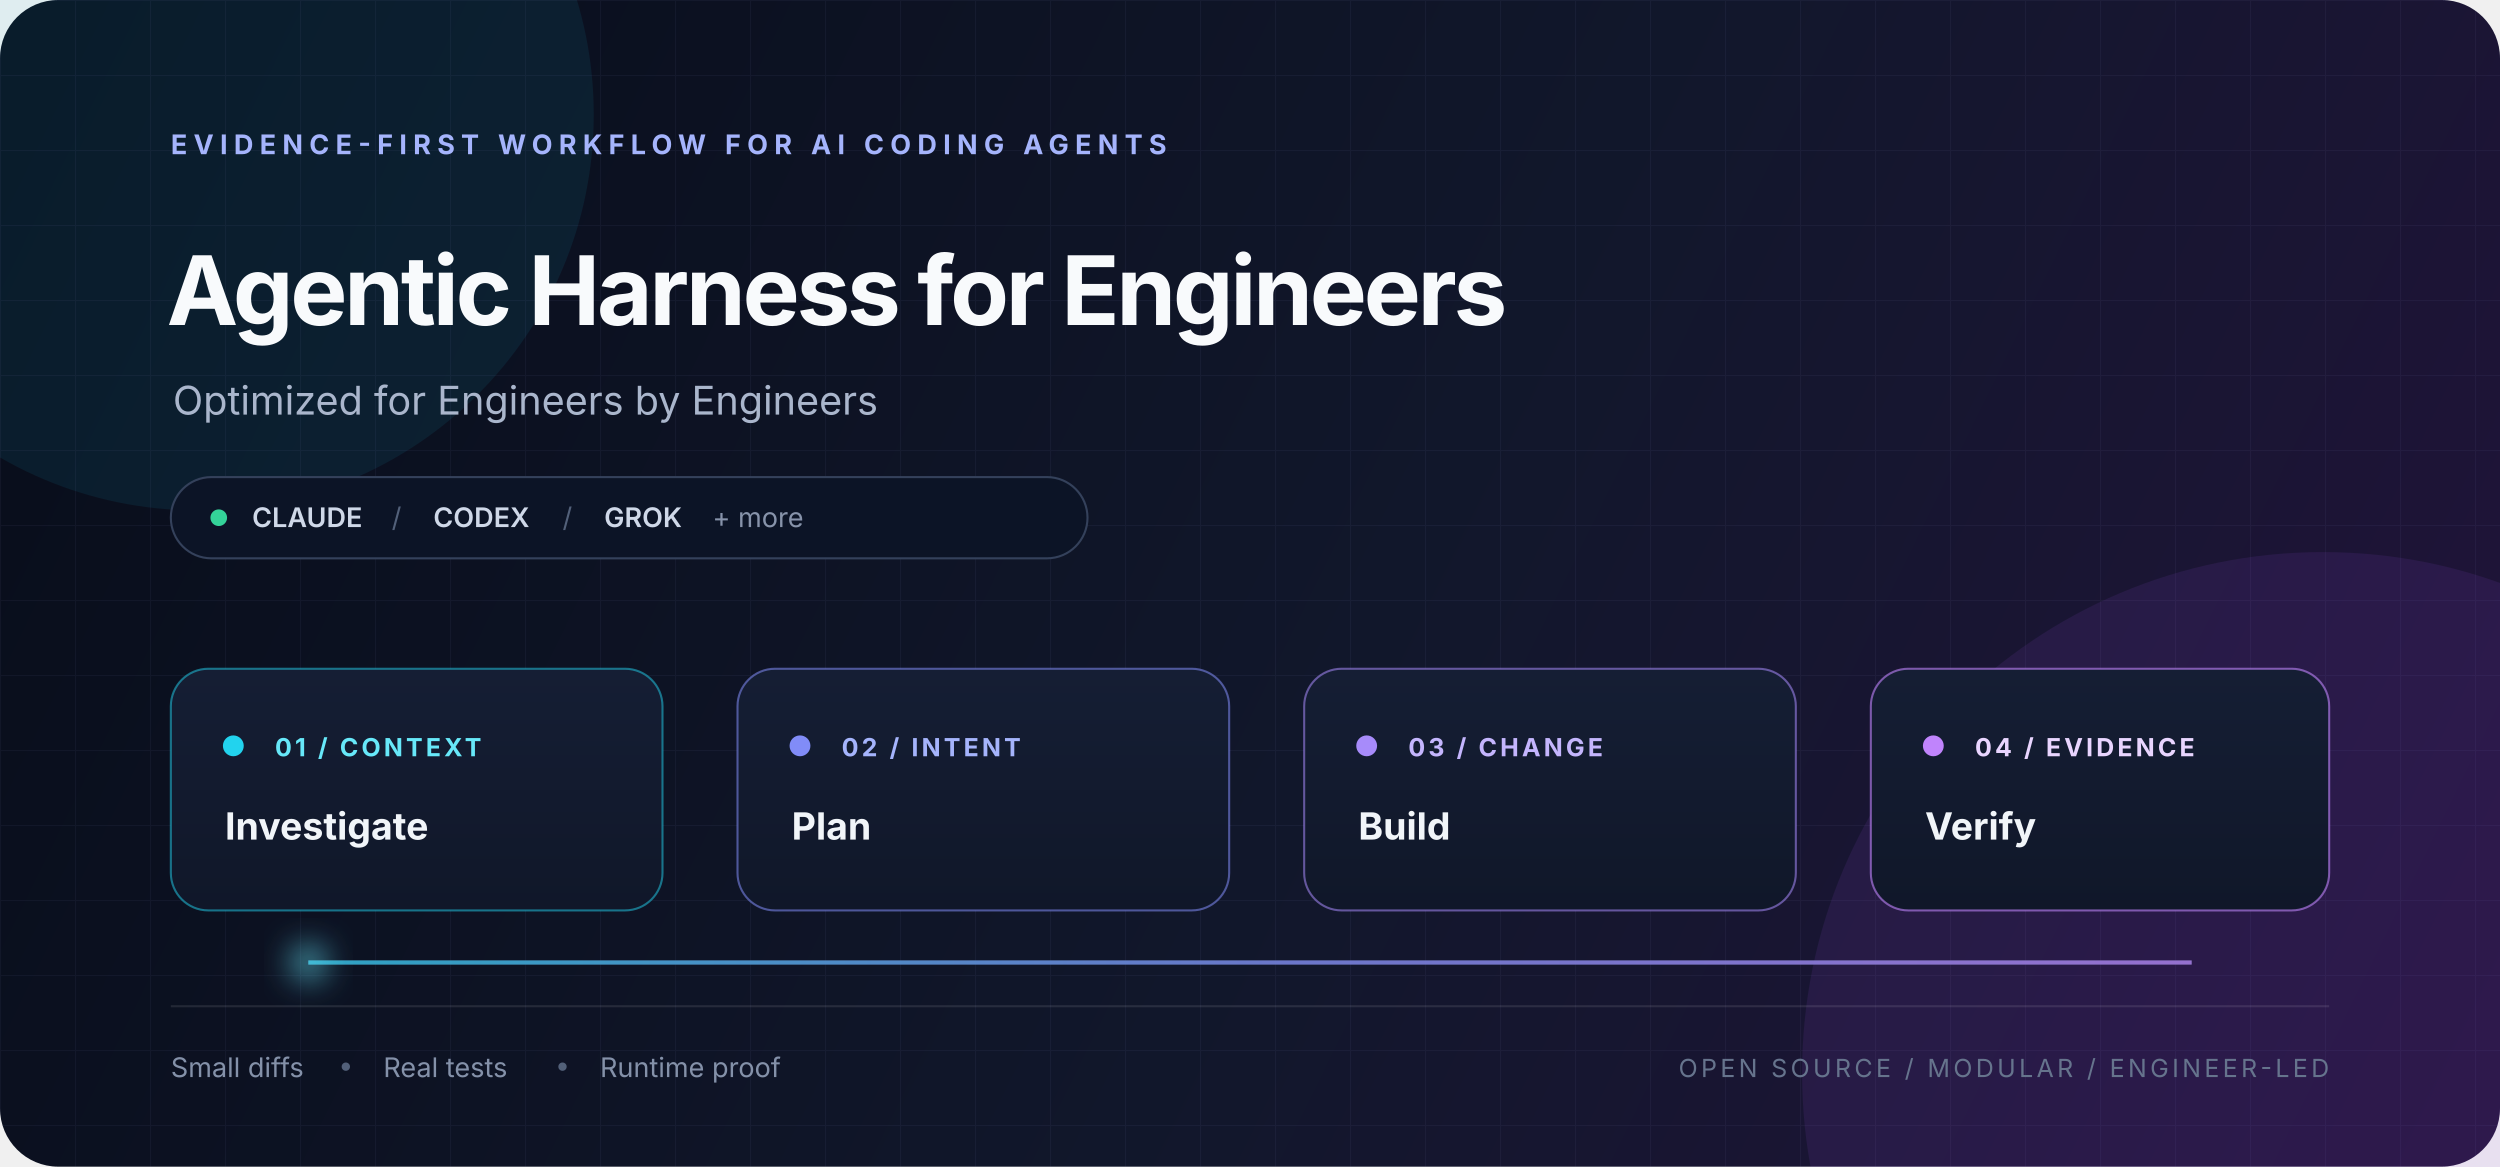
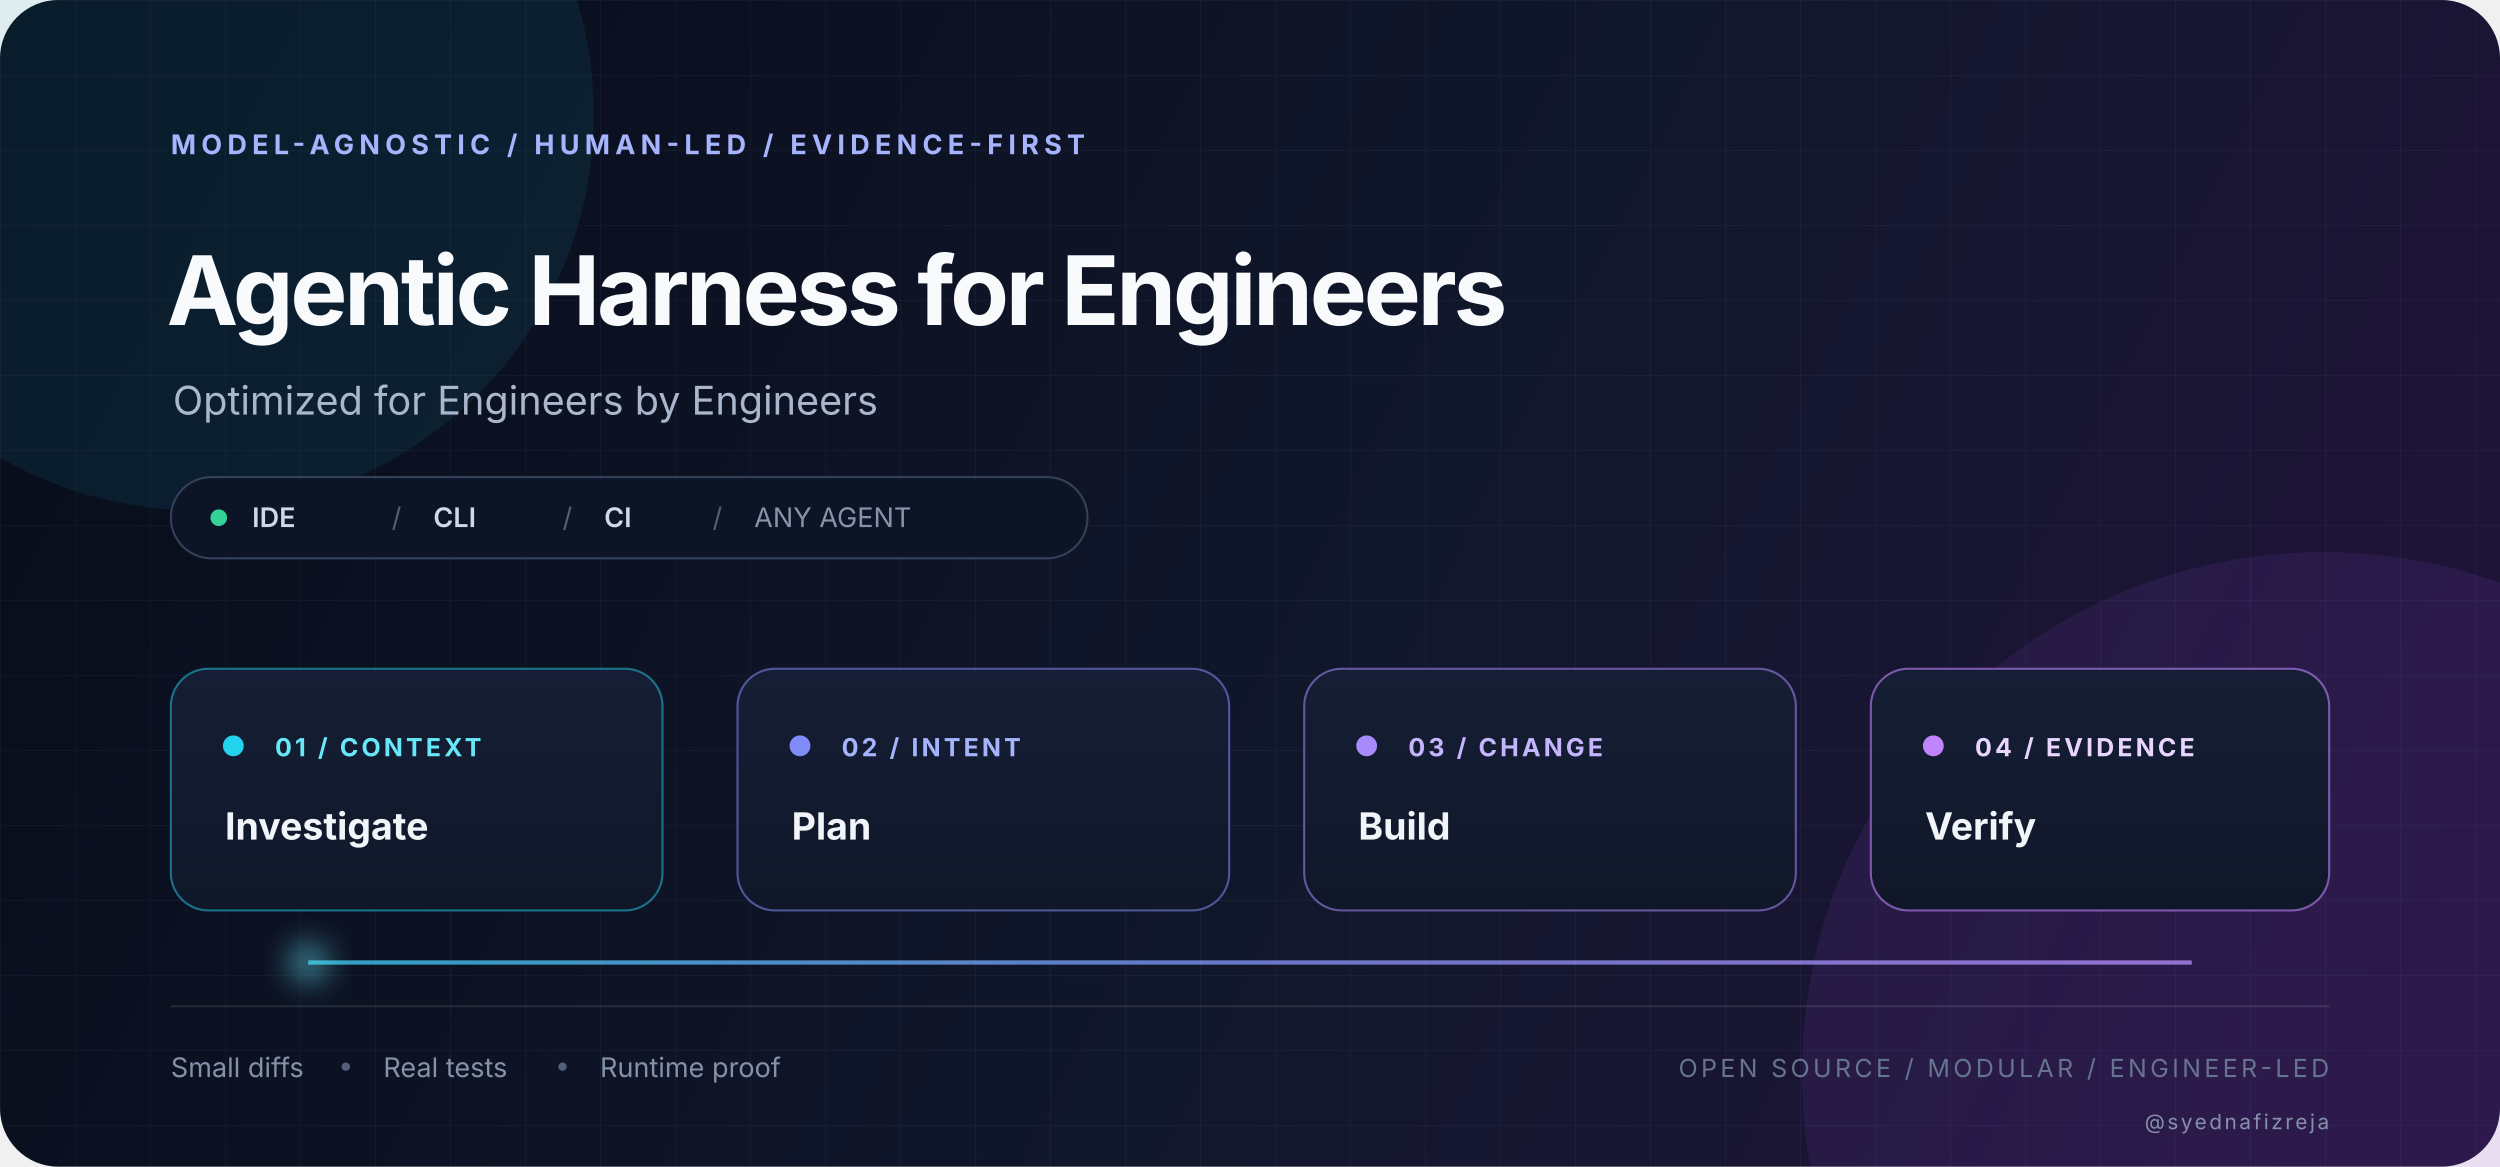
- <svg xmlns="http://www.w3.org/2000/svg" width="1200" height="560" viewBox="0 0 1200 560" fill="none">
+ <svg xmlns="http://www.w3.org/2000/svg" width="1200" height="560" viewBox="0 0 1200 560" fill="none" role="img" aria-labelledby="hero-title hero-description">
  <defs>
    <linearGradient id="bg" x1="30" y1="0" x2="1170" y2="560" gradientUnits="userSpaceOnUse">
      <stop stop-color="#080D1A" />
      <stop offset=".55" stop-color="#11172B" />
      <stop offset="1" stop-color="#21133A" />
    </linearGradient>
    <linearGradient id="accent" x1="100" y1="0" x2="1100" y2="0" gradientUnits="userSpaceOnUse">
      <stop stop-color="#22D3EE" />
      <stop offset=".52" stop-color="#818CF8" />
      <stop offset="1" stop-color="#C084FC" />
    </linearGradient>
    <linearGradient id="panel" x1="0" y1="0" x2="0" y2="1">
      <stop stop-color="#151E34" />
      <stop offset="1" stop-color="#101729" />
    </linearGradient>
    <pattern id="grid" width="36" height="36" patternUnits="userSpaceOnUse">
      <path d="M36 0H0V36" stroke="#A5B4FC" stroke-opacity=".055" />
    </pattern>
    <filter id="soft-glow" x="-100%" y="-100%" width="300%" height="300%">
      <feGaussianBlur stdDeviation="8" />
    </filter>
  </defs>
  <style>
    .signal {
      animation: signal 6s linear infinite;
      transform-box: fill-box;
      transform-origin: center;
    }
    @keyframes signal {
      0% { opacity: .35; transform: translateX(0); }
      100% { opacity: 1; transform: translateX(900px); }
    }
    @media (prefers-reduced-motion: reduce) {
      .signal { animation: none; opacity: .7; }
    }
  </style>
  <rect width="1200" height="560" rx="28" fill="url(#bg)" />
  <rect width="1200" height="560" rx="28" fill="url(#grid)" />
  <circle cx="95" cy="55" r="190" fill="#22D3EE" fill-opacity=".08" />
  <circle cx="1115" cy="515" r="250" fill="#A855F7" fill-opacity=".1" />
-   <text x="82" y="74" fill="#A5B4FC" font-family="Inter,Segoe UI,sans-serif" font-size="13" font-weight="700" letter-spacing="3">EVIDENCE-FIRST WORKFLOW FOR AI CODING AGENTS</text>
+   <text x="82" y="74" fill="#A5B4FC" font-family="Inter,Segoe UI,sans-serif" font-size="13" font-weight="700" letter-spacing="2.5">MODEL-AGNOSTIC / HUMAN-LED / EVIDENCE-FIRST</text>
  <text x="80" y="156" fill="#F8FAFC" font-family="Inter,Segoe UI,sans-serif" font-size="46" font-weight="750" letter-spacing="-1.5">Agentic Harness for Engineers</text>
  <text x="83" y="199" fill="#AAB6CC" font-family="Inter,Segoe UI,sans-serif" font-size="19">Optimized for Engineers by Engineers</text>
  <g font-family="Inter,Segoe UI,sans-serif">
    <rect x="82" y="229" width="440" height="39" rx="19.5" fill="#0C1426" stroke="#34415B" />
    <circle cx="105" cy="248.5" r="4" fill="#34D399" />
-     <text x="121" y="253" fill="#CFD8E8" font-size="13" font-weight="600">CLAUDE</text>
+     <text x="121" y="253" fill="#CFD8E8" font-size="13" font-weight="600">IDE</text>
    <text x="188" y="253" fill="#526079" font-size="13">/</text>
-     <text x="208" y="253" fill="#CFD8E8" font-size="13" font-weight="600">CODEX</text>
+     <text x="208" y="253" fill="#CFD8E8" font-size="13" font-weight="600">CLI</text>
    <text x="270" y="253" fill="#526079" font-size="13">/</text>
-     <text x="290" y="253" fill="#CFD8E8" font-size="13" font-weight="600">GROK</text>
-     <text x="342" y="253" fill="#8793AA" font-size="13">+ more</text>
+     <text x="290" y="253" fill="#CFD8E8" font-size="13" font-weight="600">CI</text>
+     <text x="342" y="253" fill="#526079" font-size="13">/</text>
+     <text x="362" y="253" fill="#8793AA" font-size="13">ANY AGENT</text>
  </g>
  <path d="M148 462H1052" stroke="#485574" stroke-opacity=".7" stroke-width="2" />
  <path d="M148 462H1052" stroke="url(#accent)" stroke-opacity=".7" stroke-width="2" />
  <circle class="signal" cx="148" cy="462" r="7" fill="#67E8F9" filter="url(#soft-glow)" />
  <g font-family="Inter,Segoe UI,sans-serif">
    <rect x="82" y="321" width="236" height="116" rx="18" fill="url(#panel)" stroke="#22D3EE" stroke-opacity=".5" />
    <circle cx="112" cy="358" r="5" fill="#22D3EE" />
    <text x="132" y="363" fill="#67E8F9" font-size="12" font-weight="700" letter-spacing="1.5">01 / CONTEXT</text>
    <text x="108" y="403" fill="#F1F5F9" font-size="18" font-weight="650">Investigate</text>
    <rect x="354" y="321" width="236" height="116" rx="18" fill="url(#panel)" stroke="#818CF8" stroke-opacity=".55" />
    <circle cx="384" cy="358" r="5" fill="#818CF8" />
    <text x="404" y="363" fill="#A5B4FC" font-size="12" font-weight="700" letter-spacing="1.5">02 / INTENT</text>
    <text x="380" y="403" fill="#F1F5F9" font-size="18" font-weight="650">Plan</text>
    <rect x="626" y="321" width="236" height="116" rx="18" fill="url(#panel)" stroke="#A78BFA" stroke-opacity=".55" />
    <circle cx="656" cy="358" r="5" fill="#A78BFA" />
    <text x="676" y="363" fill="#C4B5FD" font-size="12" font-weight="700" letter-spacing="1.5">03 / CHANGE</text>
    <text x="652" y="403" fill="#F1F5F9" font-size="18" font-weight="650">Build</text>
    <rect x="898" y="321" width="220" height="116" rx="18" fill="url(#panel)" stroke="#C084FC" stroke-opacity=".6" />
    <circle cx="928" cy="358" r="5" fill="#C084FC" />
    <text x="948" y="363" fill="#E9D5FF" font-size="12" font-weight="700" letter-spacing="1.5">04 / EVIDENCE</text>
    <text x="924" y="403" fill="#F1F5F9" font-size="18" font-weight="650">Verify</text>
  </g>
  <path d="M82 483H1118" stroke="#FFFFFF" stroke-opacity=".1" />
  <text x="82" y="517" fill="#8491A9" font-family="Inter,Segoe UI,sans-serif" font-size="13">Small diffs</text>
  <circle cx="166" cy="512" r="2" fill="#526079" />
  <text x="184" y="517" fill="#8491A9" font-family="Inter,Segoe UI,sans-serif" font-size="13">Real tests</text>
  <circle cx="270" cy="512" r="2" fill="#526079" />
  <text x="288" y="517" fill="#8491A9" font-family="Inter,Segoe UI,sans-serif" font-size="13">Runtime proof</text>
  <text x="1118" y="517" fill="#66748D" font-family="Inter,Segoe UI,sans-serif" font-size="12" letter-spacing="1.6" text-anchor="end">OPEN SOURCE / MODULAR / ENGINEER-LED</text>
+   <text x="1118" y="542" fill="#8491A9" font-family="Inter,Segoe UI,sans-serif" font-size="10" letter-spacing="1.2" text-anchor="end">@syednafizreja</text>
</svg>
